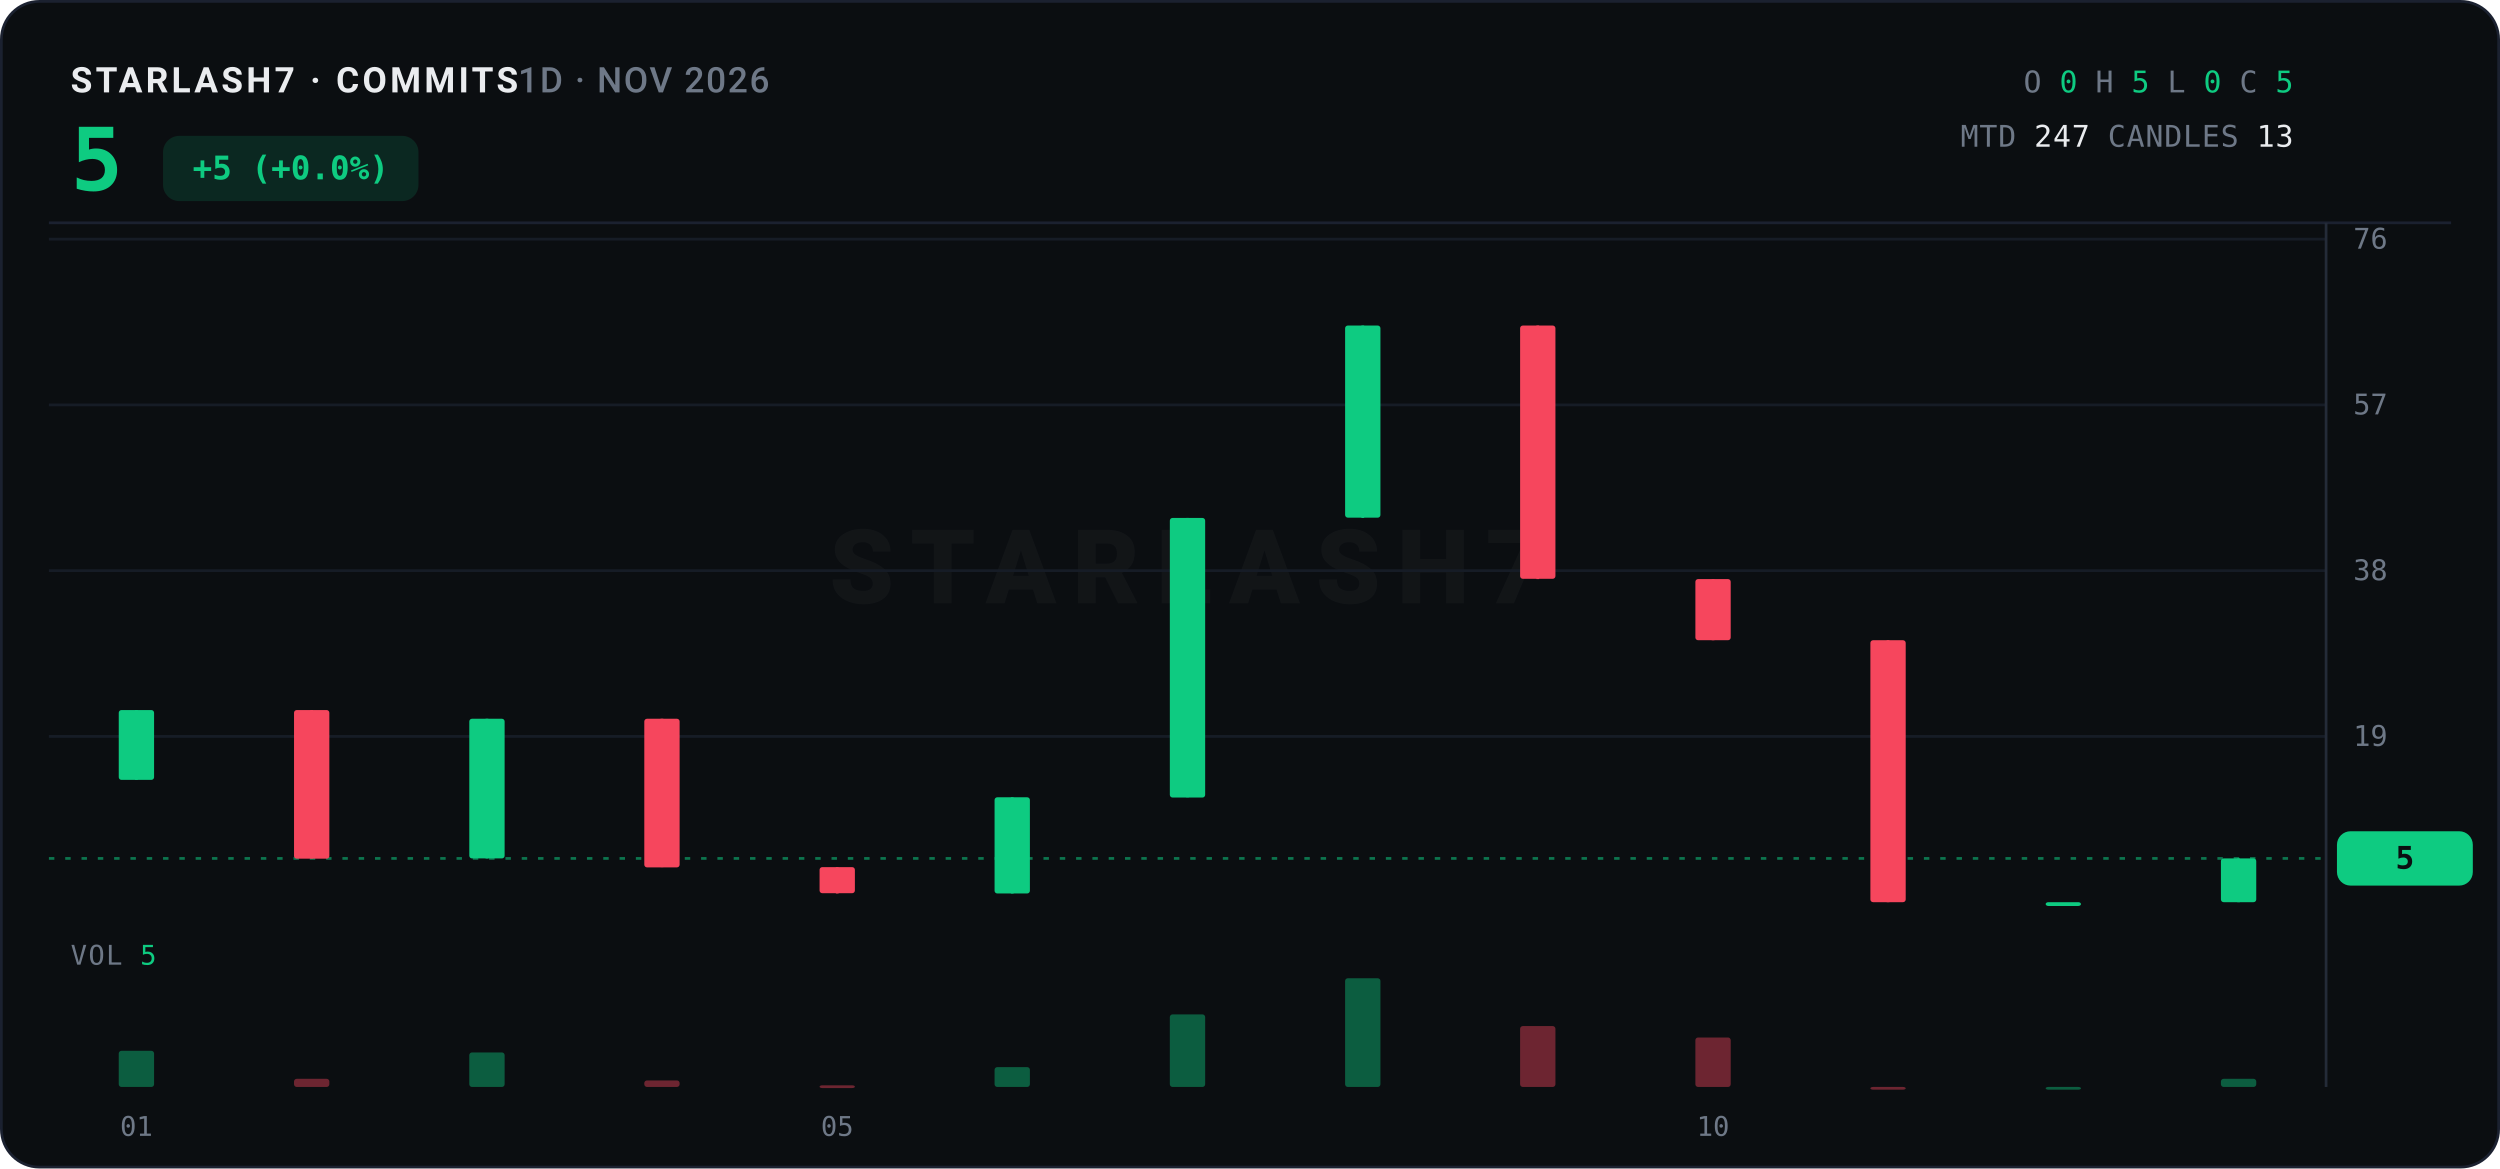
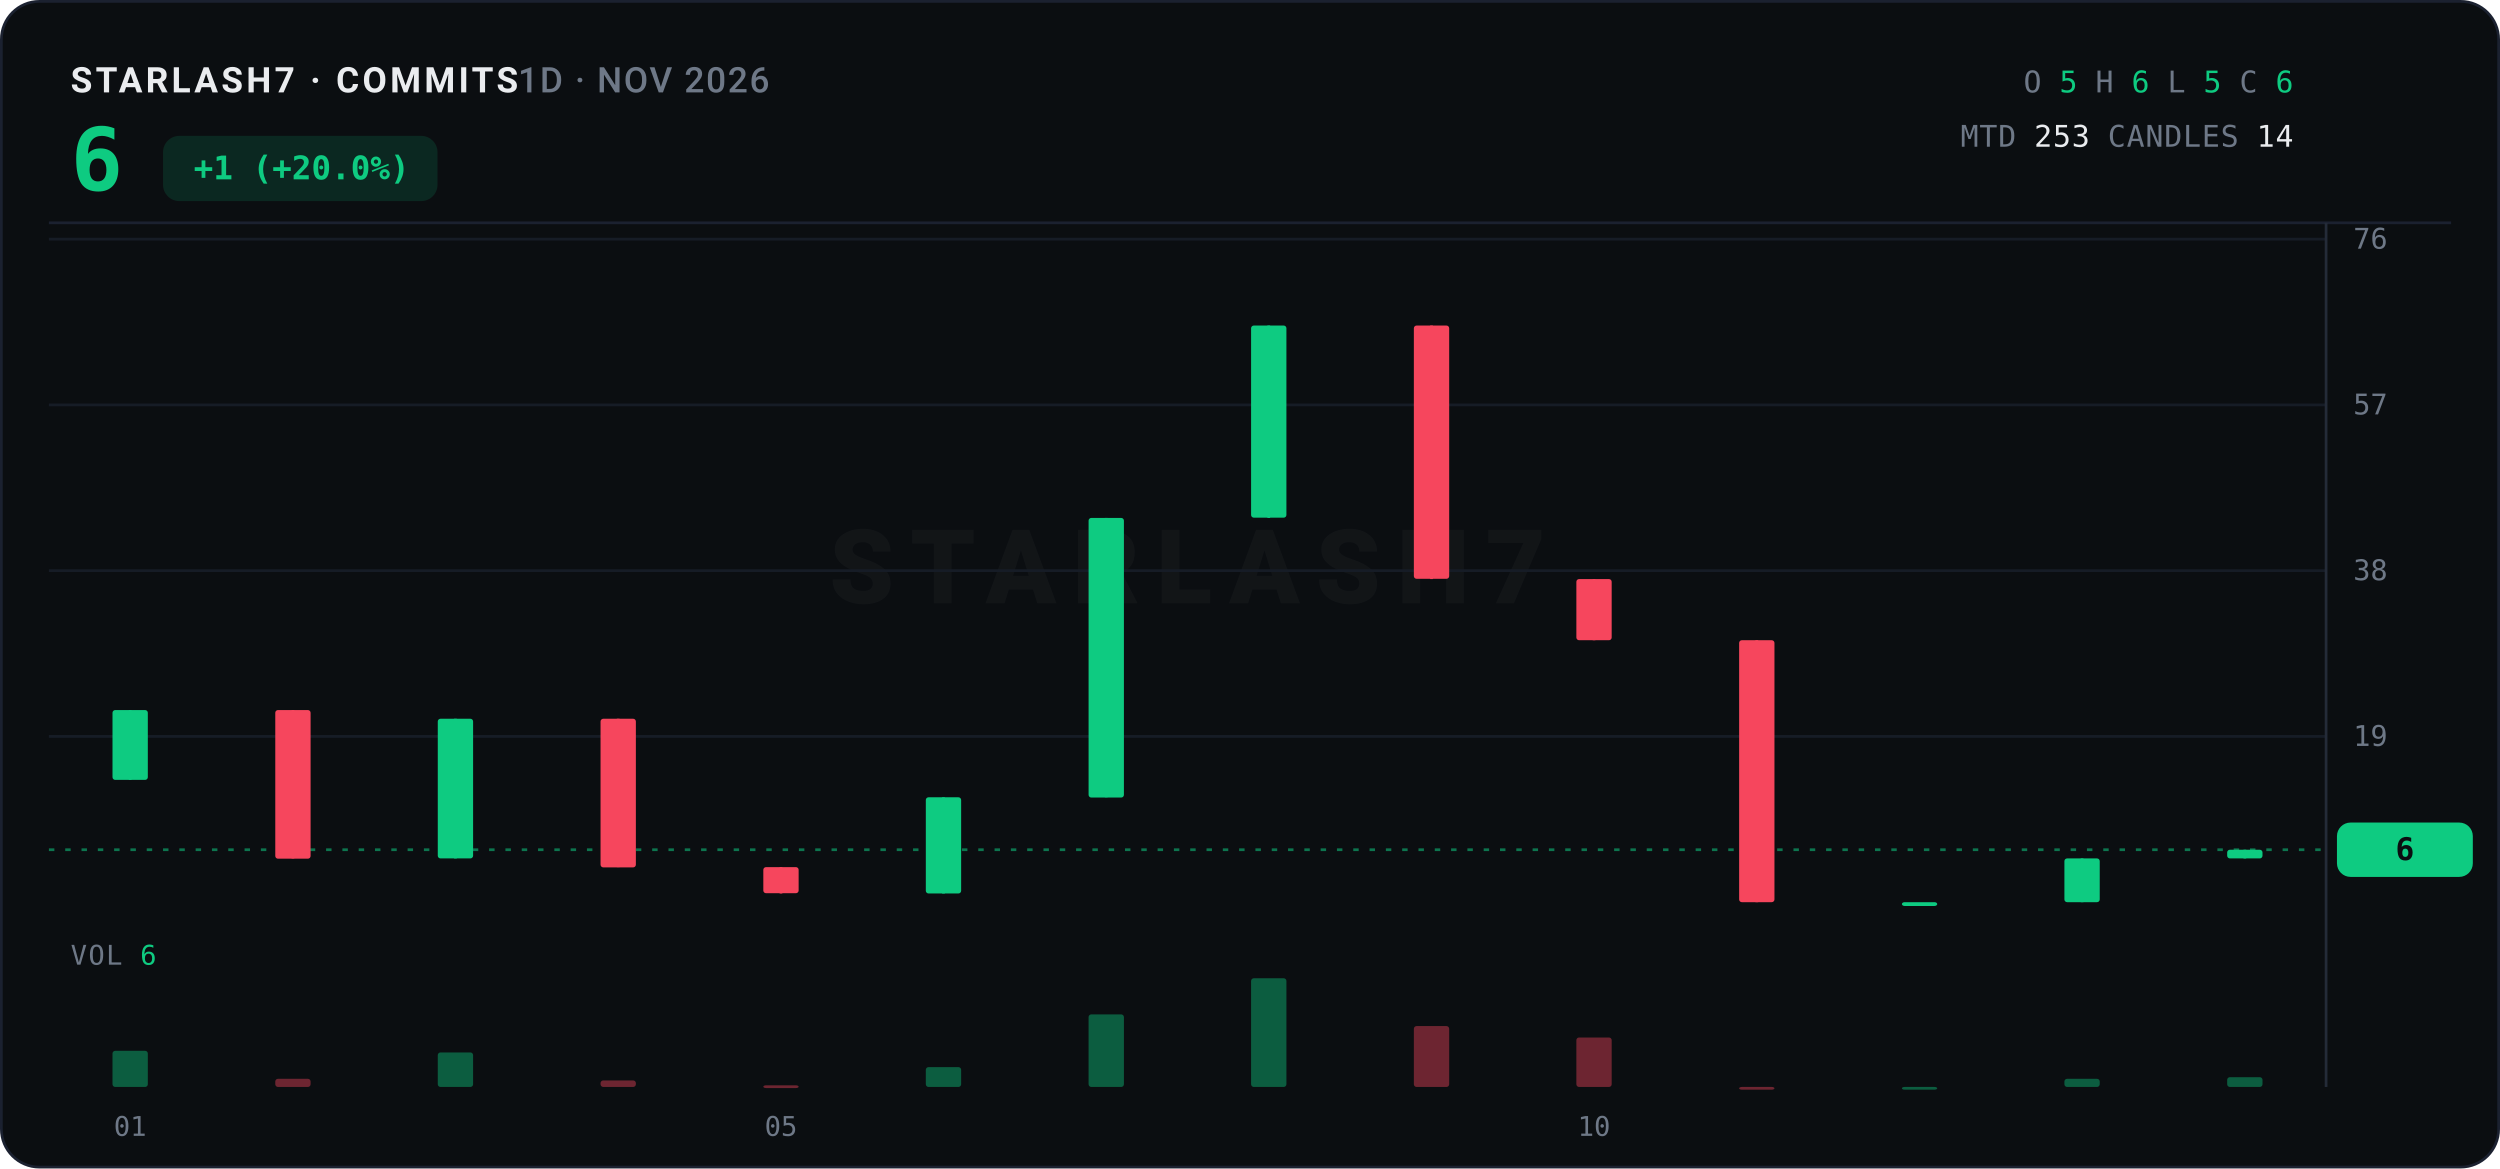
<svg xmlns="http://www.w3.org/2000/svg" width="920" height="430" viewBox="0 0 920 430">
  <rect x="0.5" y="0.5" width="919" height="429" rx="14" fill="#0B0E11" stroke="#1B2130" />
  <text x="26" y="34" font-family="ui-sans-serif,system-ui,-apple-system,'Segoe UI',Roboto,sans-serif" font-size="13" font-weight="700" letter-spacing="1.2" fill="#EAECEF">STARLASH7 · COMMITS<tspan fill="#6E7887" font-weight="500" letter-spacing="0.6">  1D · NOV 2026</tspan>
  </text>
-   <text x="26" y="70" font-family="ui-monospace,'SF Mono',SFMono-Regular,Menlo,Consolas,monospace" font-size="32" font-weight="800" fill="#0ECB81" letter-spacing="-0.5">5</text>
-   <rect x="60" y="50" width="94" height="24" rx="6" fill="#0ECB81" opacity="0.14" />
-   <text x="107" y="66" text-anchor="middle" font-family="ui-monospace,'SF Mono',SFMono-Regular,Menlo,Consolas,monospace" font-size="12" font-weight="700" fill="#0ECB81">+5 (+0.0%)</text>
+   <text x="26" y="70" font-family="ui-monospace,'SF Mono',SFMono-Regular,Menlo,Consolas,monospace" font-size="32" font-weight="800" fill="#0ECB81" letter-spacing="-0.5">6</text>
+   <rect x="60" y="50" width="101" height="24" rx="6" fill="#0ECB81" opacity="0.14" />
+   <text x="111" y="66" text-anchor="middle" font-family="ui-monospace,'SF Mono',SFMono-Regular,Menlo,Consolas,monospace" font-size="12" font-weight="700" fill="#0ECB81">+1 (+20.0%)</text>
  <text x="844" y="34" text-anchor="end" font-family="ui-monospace,'SF Mono',SFMono-Regular,Menlo,Consolas,monospace" font-size="11" letter-spacing="0.3">
    <tspan fill="#6E7887">O</tspan>
-     <tspan fill="#0ECB81">0</tspan>
+     <tspan fill="#0ECB81">5</tspan>
    <tspan fill="#6E7887">H</tspan>
+     <tspan fill="#0ECB81">6</tspan>
+     <tspan fill="#6E7887">L</tspan>
    <tspan fill="#0ECB81">5</tspan>
-     <tspan fill="#6E7887">L</tspan>
-     <tspan fill="#0ECB81">0</tspan>
    <tspan fill="#6E7887">C</tspan>
-     <tspan fill="#0ECB81">5</tspan>
+     <tspan fill="#0ECB81">6</tspan>
  </text>
  <text x="844" y="54" text-anchor="end" font-family="ui-monospace,'SF Mono',SFMono-Regular,Menlo,Consolas,monospace" font-size="11" letter-spacing="0.3">
    <tspan fill="#6E7887">MTD</tspan>
-     <tspan fill="#EAECEF">247</tspan>
+     <tspan fill="#EAECEF">253</tspan>
    <tspan fill="#6E7887">CANDLES</tspan>
-     <tspan fill="#EAECEF">13</tspan>
+     <tspan fill="#EAECEF">14</tspan>
  </text>
  <line x1="18" y1="82" x2="902" y2="82" stroke="#1B2130" stroke-width="1" />
  <text x="437.0" y="222.0" text-anchor="middle" font-family="ui-sans-serif,system-ui,-apple-system,'Segoe UI',Roboto,sans-serif" font-size="38" font-weight="800" letter-spacing="6" fill="#EAECEF" opacity="0.035">STARLASH7</text>
  <line x1="18" y1="271.0" x2="856" y2="271.0" stroke="#161C26" stroke-width="1" />
  <text x="866" y="274.5" font-family="ui-monospace,'SF Mono',SFMono-Regular,Menlo,Consolas,monospace" font-size="10.5" fill="#6E7887">19</text>
  <line x1="18" y1="210.0" x2="856" y2="210.0" stroke="#161C26" stroke-width="1" />
  <text x="866" y="213.5" font-family="ui-monospace,'SF Mono',SFMono-Regular,Menlo,Consolas,monospace" font-size="10.5" fill="#6E7887">38</text>
  <line x1="18" y1="149.0" x2="856" y2="149.0" stroke="#161C26" stroke-width="1" />
  <text x="866" y="152.5" font-family="ui-monospace,'SF Mono',SFMono-Regular,Menlo,Consolas,monospace" font-size="10.5" fill="#6E7887">57</text>
  <line x1="18" y1="88.0" x2="856" y2="88.0" stroke="#161C26" stroke-width="1" />
  <text x="866" y="91.5" font-family="ui-monospace,'SF Mono',SFMono-Regular,Menlo,Consolas,monospace" font-size="10.5" fill="#6E7887">76</text>
  <line x1="856" y1="82" x2="856" y2="400" stroke="#242B38" stroke-width="1" />
-   <line x1="18" y1="315.9" x2="856" y2="315.9" stroke="#0ECB81" stroke-width="1" stroke-dasharray="2 4" opacity="0.55" />
-   <rect x="860" y="305.9" width="50" height="20" rx="5" fill="#0ECB81" />
-   <text x="885.0" y="319.7" text-anchor="middle" font-family="ui-monospace,'SF Mono',SFMono-Regular,Menlo,Consolas,monospace" font-size="11.5" font-weight="800" fill="#0B0E11">5</text>
-   <line x1="50.2" y1="261.3" x2="50.2" y2="287.0" stroke="#0ECB81" stroke-width="1" />
-   <rect x="43.7" y="261.3" width="13.0" height="25.7" rx="1" fill="#0ECB81" />
-   <line x1="114.7" y1="261.3" x2="114.7" y2="315.9" stroke="#F6465D" stroke-width="1" />
-   <rect x="108.2" y="261.3" width="13.0" height="54.7" rx="1" fill="#F6465D" />
-   <line x1="179.2" y1="264.5" x2="179.2" y2="315.9" stroke="#0ECB81" stroke-width="1" />
-   <rect x="172.7" y="264.5" width="13.0" height="51.4" rx="1" fill="#0ECB81" />
-   <line x1="243.6" y1="264.5" x2="243.6" y2="319.1" stroke="#F6465D" stroke-width="1" />
-   <rect x="237.1" y="264.5" width="13.0" height="54.7" rx="1" fill="#F6465D" />
-   <line x1="308.1" y1="319.1" x2="308.1" y2="328.8" stroke="#F6465D" stroke-width="1" />
-   <rect x="301.6" y="319.1" width="13.0" height="9.6" rx="1" fill="#F6465D" />
-   <line x1="372.5" y1="293.4" x2="372.5" y2="328.8" stroke="#0ECB81" stroke-width="1" />
-   <rect x="366.0" y="293.4" width="13.0" height="35.4" rx="1" fill="#0ECB81" />
-   <line x1="437.0" y1="190.6" x2="437.0" y2="293.4" stroke="#0ECB81" stroke-width="1" />
-   <rect x="430.5" y="190.6" width="13.0" height="102.9" rx="1" fill="#0ECB81" />
-   <line x1="501.5" y1="119.8" x2="501.5" y2="190.6" stroke="#0ECB81" stroke-width="1" />
-   <rect x="495.0" y="119.8" width="13.0" height="70.7" rx="1" fill="#0ECB81" />
-   <line x1="565.9" y1="119.8" x2="565.9" y2="213.1" stroke="#F6465D" stroke-width="1" />
-   <rect x="559.4" y="119.8" width="13.0" height="93.2" rx="1" fill="#F6465D" />
-   <line x1="630.4" y1="213.1" x2="630.4" y2="235.6" stroke="#F6465D" stroke-width="1" />
-   <rect x="623.9" y="213.1" width="13.0" height="22.5" rx="1" fill="#F6465D" />
-   <line x1="694.8" y1="235.6" x2="694.8" y2="332.0" stroke="#F6465D" stroke-width="1" />
-   <rect x="688.3" y="235.6" width="13.0" height="96.4" rx="1" fill="#F6465D" />
-   <line x1="759.3" y1="332.0" x2="759.3" y2="332.0" stroke="#0ECB81" stroke-width="1" />
-   <rect x="752.8" y="332.0" width="13.0" height="1.4" rx="1" fill="#0ECB81" />
-   <line x1="823.8" y1="315.9" x2="823.8" y2="332.0" stroke="#0ECB81" stroke-width="1" />
-   <rect x="817.3" y="315.9" width="13.0" height="16.1" rx="1" fill="#0ECB81" />
-   <text x="26" y="355" font-family="ui-monospace,'SF Mono',SFMono-Regular,Menlo,Consolas,monospace" font-size="10" letter-spacing="0.5" fill="#6E7887">VOL <tspan fill="#0ECB81">5</tspan>
+   <line x1="18" y1="312.7" x2="856" y2="312.7" stroke="#0ECB81" stroke-width="1" stroke-dasharray="2 4" opacity="0.55" />
+   <rect x="860" y="302.7" width="50" height="20" rx="5" fill="#0ECB81" />
+   <text x="885.0" y="316.5" text-anchor="middle" font-family="ui-monospace,'SF Mono',SFMono-Regular,Menlo,Consolas,monospace" font-size="11.5" font-weight="800" fill="#0B0E11">6</text>
+   <line x1="47.9" y1="261.3" x2="47.9" y2="287.0" stroke="#0ECB81" stroke-width="1" />
+   <rect x="41.4" y="261.3" width="13.0" height="25.7" rx="1" fill="#0ECB81" />
+   <line x1="107.8" y1="261.3" x2="107.8" y2="315.9" stroke="#F6465D" stroke-width="1" />
+   <rect x="101.3" y="261.3" width="13.0" height="54.7" rx="1" fill="#F6465D" />
+   <line x1="167.6" y1="264.5" x2="167.6" y2="315.9" stroke="#0ECB81" stroke-width="1" />
+   <rect x="161.1" y="264.5" width="13.0" height="51.4" rx="1" fill="#0ECB81" />
+   <line x1="227.5" y1="264.5" x2="227.5" y2="319.1" stroke="#F6465D" stroke-width="1" />
+   <rect x="221.0" y="264.5" width="13.0" height="54.7" rx="1" fill="#F6465D" />
+   <line x1="287.4" y1="319.1" x2="287.4" y2="328.8" stroke="#F6465D" stroke-width="1" />
+   <rect x="280.9" y="319.1" width="13.0" height="9.6" rx="1" fill="#F6465D" />
+   <line x1="347.2" y1="293.4" x2="347.2" y2="328.8" stroke="#0ECB81" stroke-width="1" />
+   <rect x="340.7" y="293.4" width="13.0" height="35.4" rx="1" fill="#0ECB81" />
+   <line x1="407.1" y1="190.6" x2="407.1" y2="293.4" stroke="#0ECB81" stroke-width="1" />
+   <rect x="400.6" y="190.6" width="13.0" height="102.9" rx="1" fill="#0ECB81" />
+   <line x1="466.9" y1="119.8" x2="466.9" y2="190.6" stroke="#0ECB81" stroke-width="1" />
+   <rect x="460.4" y="119.8" width="13.0" height="70.7" rx="1" fill="#0ECB81" />
+   <line x1="526.8" y1="119.8" x2="526.8" y2="213.1" stroke="#F6465D" stroke-width="1" />
+   <rect x="520.3" y="119.8" width="13.0" height="93.2" rx="1" fill="#F6465D" />
+   <line x1="586.6" y1="213.1" x2="586.6" y2="235.6" stroke="#F6465D" stroke-width="1" />
+   <rect x="580.1" y="213.1" width="13.0" height="22.5" rx="1" fill="#F6465D" />
+   <line x1="646.5" y1="235.6" x2="646.5" y2="332.0" stroke="#F6465D" stroke-width="1" />
+   <rect x="640.0" y="235.6" width="13.0" height="96.4" rx="1" fill="#F6465D" />
+   <line x1="706.4" y1="332.0" x2="706.4" y2="332.0" stroke="#0ECB81" stroke-width="1" />
+   <rect x="699.9" y="332.0" width="13.0" height="1.4" rx="1" fill="#0ECB81" />
+   <line x1="766.2" y1="315.9" x2="766.2" y2="332.0" stroke="#0ECB81" stroke-width="1" />
+   <rect x="759.7" y="315.9" width="13.0" height="16.1" rx="1" fill="#0ECB81" />
+   <line x1="826.1" y1="312.7" x2="826.1" y2="315.9" stroke="#0ECB81" stroke-width="1" />
+   <rect x="819.6" y="312.7" width="13.0" height="3.2" rx="1" fill="#0ECB81" />
+   <text x="26" y="355" font-family="ui-monospace,'SF Mono',SFMono-Regular,Menlo,Consolas,monospace" font-size="10" letter-spacing="0.5" fill="#6E7887">VOL <tspan fill="#0ECB81">6</tspan>
  </text>
-   <rect x="43.7" y="386.7" width="13.0" height="13.3" rx="1" fill="#0ECB81" opacity="0.42" />
-   <rect x="108.2" y="397.0" width="13.0" height="3.0" rx="1" fill="#F6465D" opacity="0.42" />
-   <rect x="172.7" y="387.3" width="13.0" height="12.7" rx="1" fill="#0ECB81" opacity="0.42" />
-   <rect x="237.1" y="397.6" width="13.0" height="2.4" rx="1" fill="#F6465D" opacity="0.42" />
-   <rect x="301.6" y="399.4" width="13.0" height="1.0" rx="1" fill="#F6465D" opacity="0.42" />
-   <rect x="366.0" y="392.7" width="13.0" height="7.3" rx="1" fill="#0ECB81" opacity="0.42" />
-   <rect x="430.5" y="373.3" width="13.0" height="26.7" rx="1" fill="#0ECB81" opacity="0.42" />
-   <rect x="495.0" y="360.0" width="13.0" height="40.0" rx="1" fill="#0ECB81" opacity="0.42" />
-   <rect x="559.4" y="377.6" width="13.0" height="22.4" rx="1" fill="#F6465D" opacity="0.42" />
-   <rect x="623.9" y="381.8" width="13.0" height="18.2" rx="1" fill="#F6465D" opacity="0.42" />
-   <rect x="688.3" y="400.0" width="13.0" height="1.0" rx="1" fill="#F6465D" opacity="0.42" />
-   <rect x="752.8" y="400.0" width="13.0" height="1.0" rx="1" fill="#0ECB81" opacity="0.42" />
-   <rect x="817.3" y="397.0" width="13.0" height="3.0" rx="1" fill="#0ECB81" opacity="0.42" />
-   <text x="50.2" y="418" text-anchor="middle" font-family="ui-monospace,'SF Mono',SFMono-Regular,Menlo,Consolas,monospace" font-size="10" fill="#6E7887">01</text>
-   <text x="308.1" y="418" text-anchor="middle" font-family="ui-monospace,'SF Mono',SFMono-Regular,Menlo,Consolas,monospace" font-size="10" fill="#6E7887">05</text>
-   <text x="630.4" y="418" text-anchor="middle" font-family="ui-monospace,'SF Mono',SFMono-Regular,Menlo,Consolas,monospace" font-size="10" fill="#6E7887">10</text>
+   <rect x="41.4" y="386.7" width="13.0" height="13.3" rx="1" fill="#0ECB81" opacity="0.42" />
+   <rect x="101.3" y="397.0" width="13.0" height="3.0" rx="1" fill="#F6465D" opacity="0.42" />
+   <rect x="161.1" y="387.3" width="13.0" height="12.7" rx="1" fill="#0ECB81" opacity="0.42" />
+   <rect x="221.0" y="397.6" width="13.0" height="2.4" rx="1" fill="#F6465D" opacity="0.42" />
+   <rect x="280.9" y="399.4" width="13.0" height="1.0" rx="1" fill="#F6465D" opacity="0.42" />
+   <rect x="340.7" y="392.7" width="13.0" height="7.3" rx="1" fill="#0ECB81" opacity="0.42" />
+   <rect x="400.6" y="373.3" width="13.0" height="26.7" rx="1" fill="#0ECB81" opacity="0.42" />
+   <rect x="460.4" y="360.0" width="13.0" height="40.0" rx="1" fill="#0ECB81" opacity="0.42" />
+   <rect x="520.3" y="377.6" width="13.0" height="22.4" rx="1" fill="#F6465D" opacity="0.42" />
+   <rect x="580.1" y="381.8" width="13.0" height="18.2" rx="1" fill="#F6465D" opacity="0.42" />
+   <rect x="640.0" y="400.0" width="13.0" height="1.0" rx="1" fill="#F6465D" opacity="0.42" />
+   <rect x="699.9" y="400.0" width="13.0" height="1.0" rx="1" fill="#0ECB81" opacity="0.42" />
+   <rect x="759.7" y="397.0" width="13.0" height="3.0" rx="1" fill="#0ECB81" opacity="0.42" />
+   <rect x="819.6" y="396.4" width="13.0" height="3.6" rx="1" fill="#0ECB81" opacity="0.42" />
+   <text x="47.9" y="418" text-anchor="middle" font-family="ui-monospace,'SF Mono',SFMono-Regular,Menlo,Consolas,monospace" font-size="10" fill="#6E7887">01</text>
+   <text x="287.4" y="418" text-anchor="middle" font-family="ui-monospace,'SF Mono',SFMono-Regular,Menlo,Consolas,monospace" font-size="10" fill="#6E7887">05</text>
+   <text x="586.6" y="418" text-anchor="middle" font-family="ui-monospace,'SF Mono',SFMono-Regular,Menlo,Consolas,monospace" font-size="10" fill="#6E7887">10</text>
</svg>
